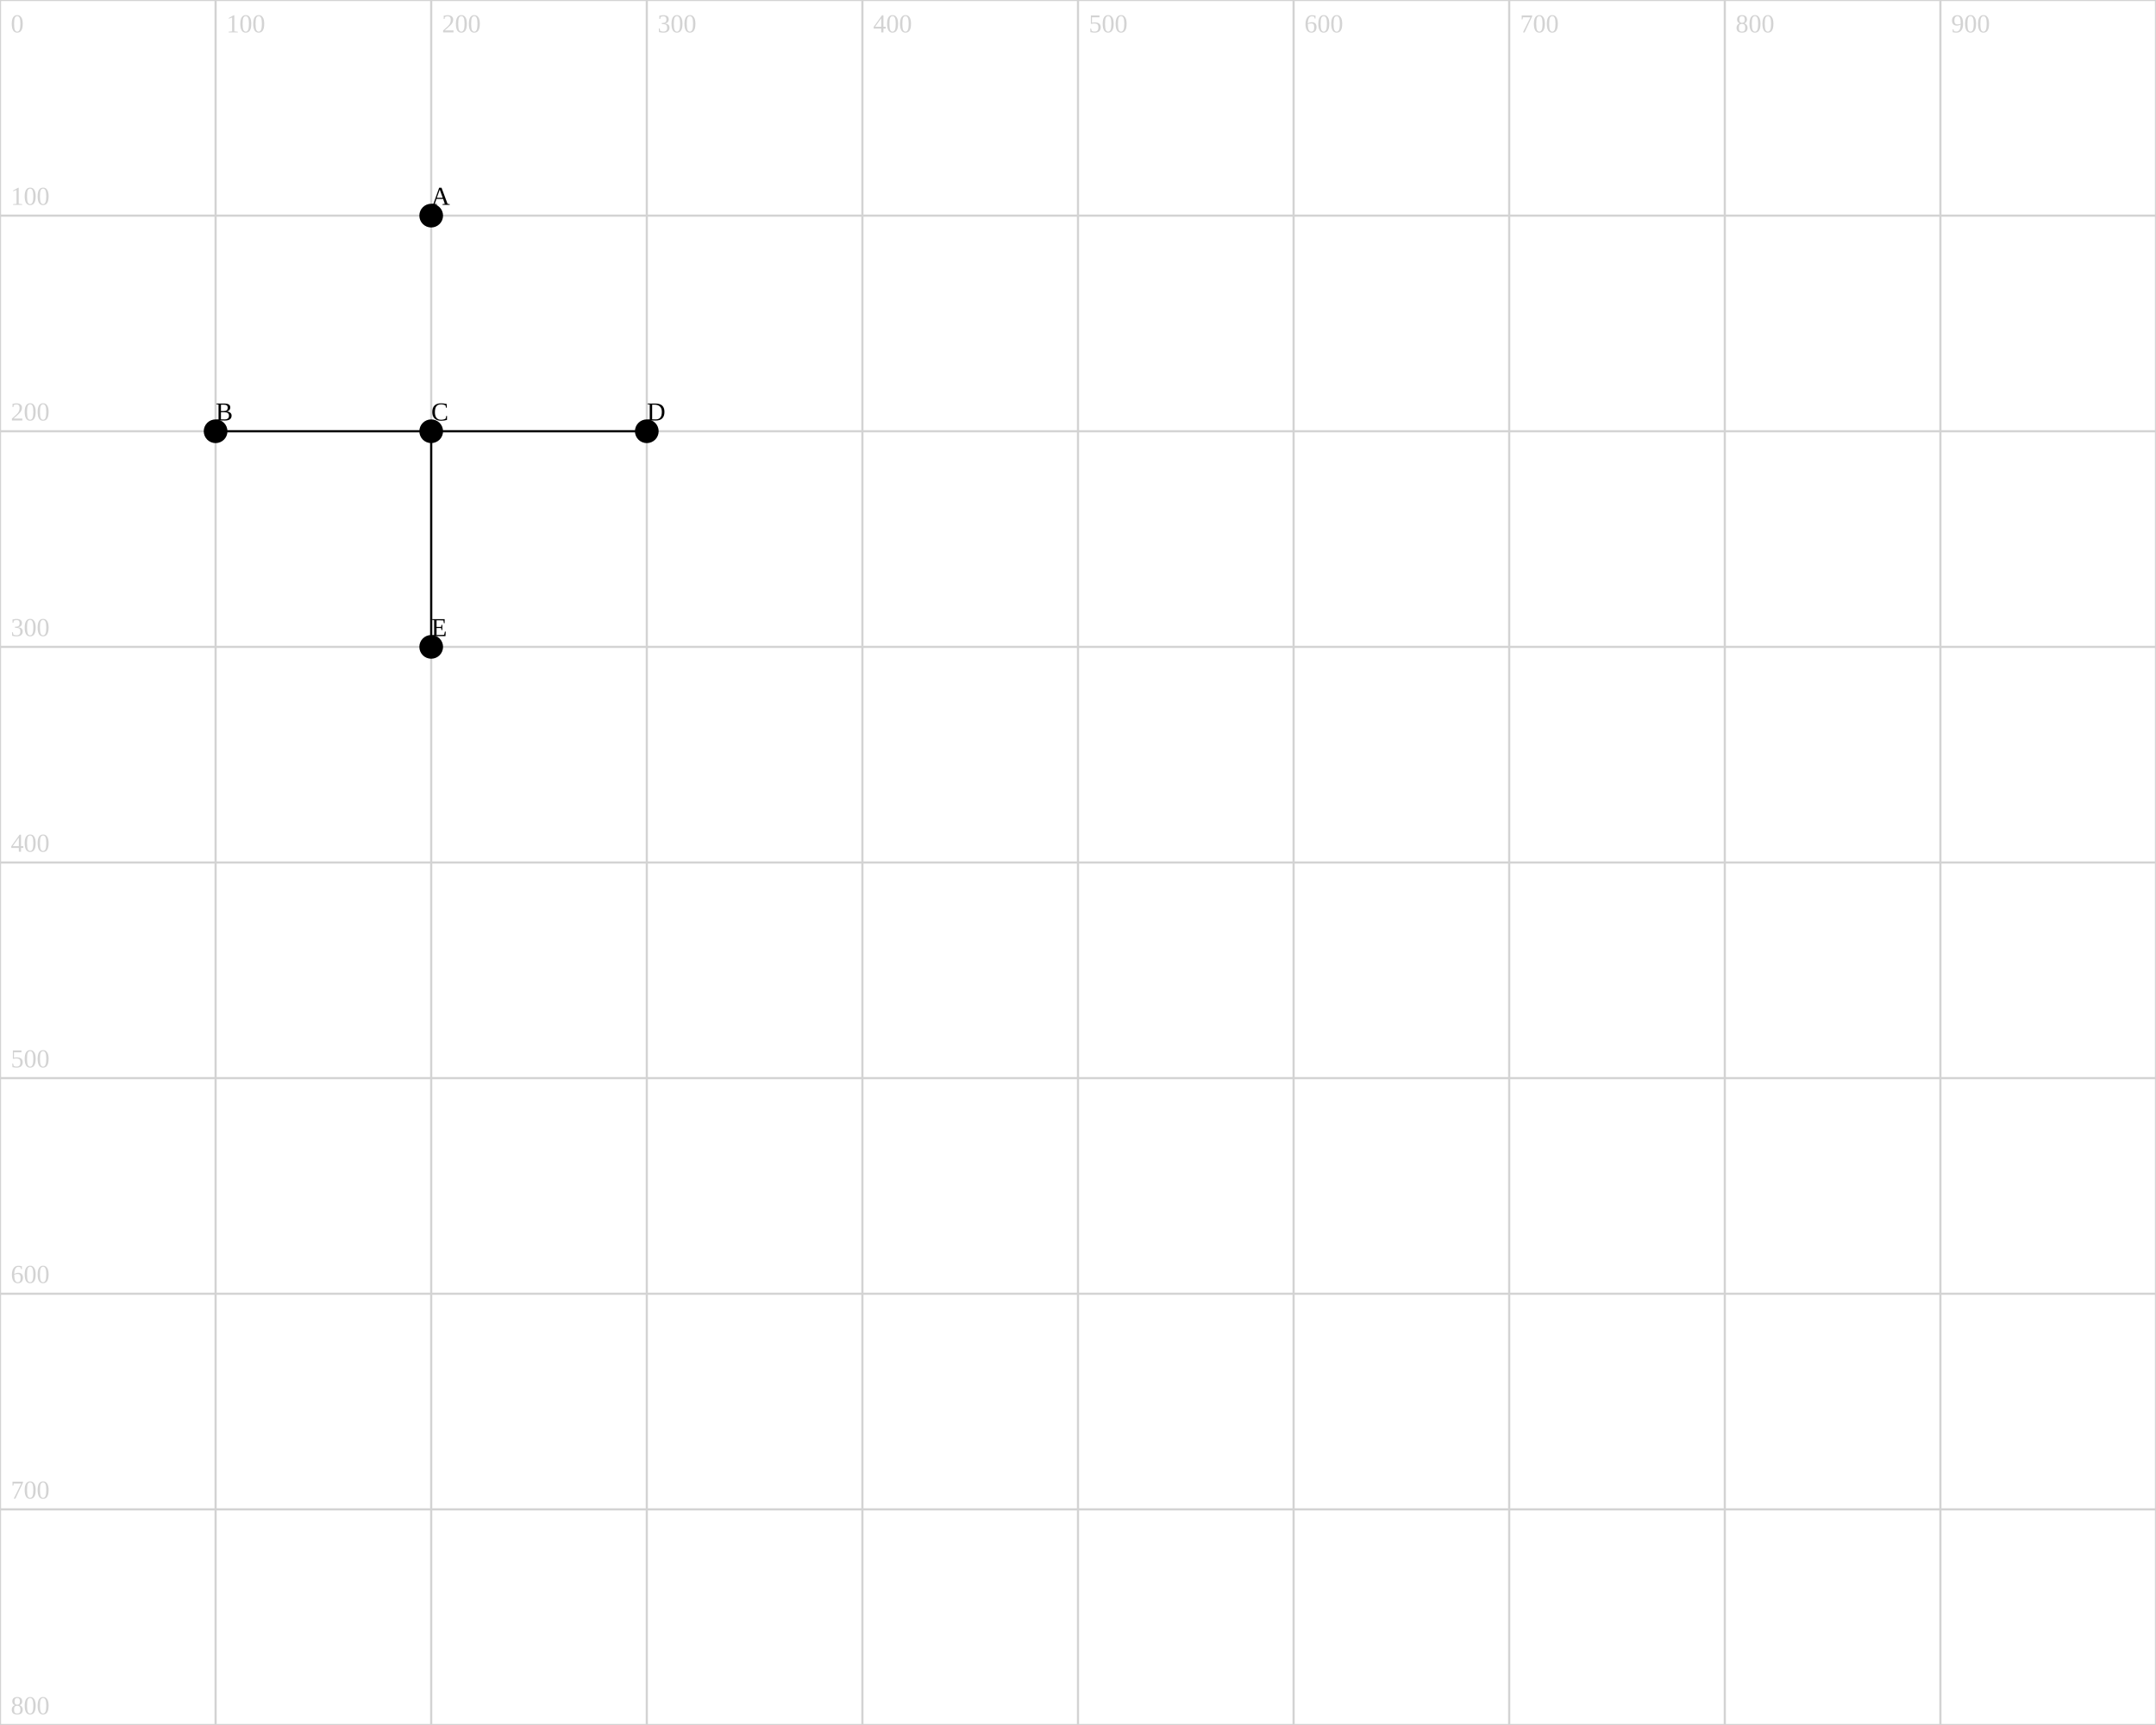
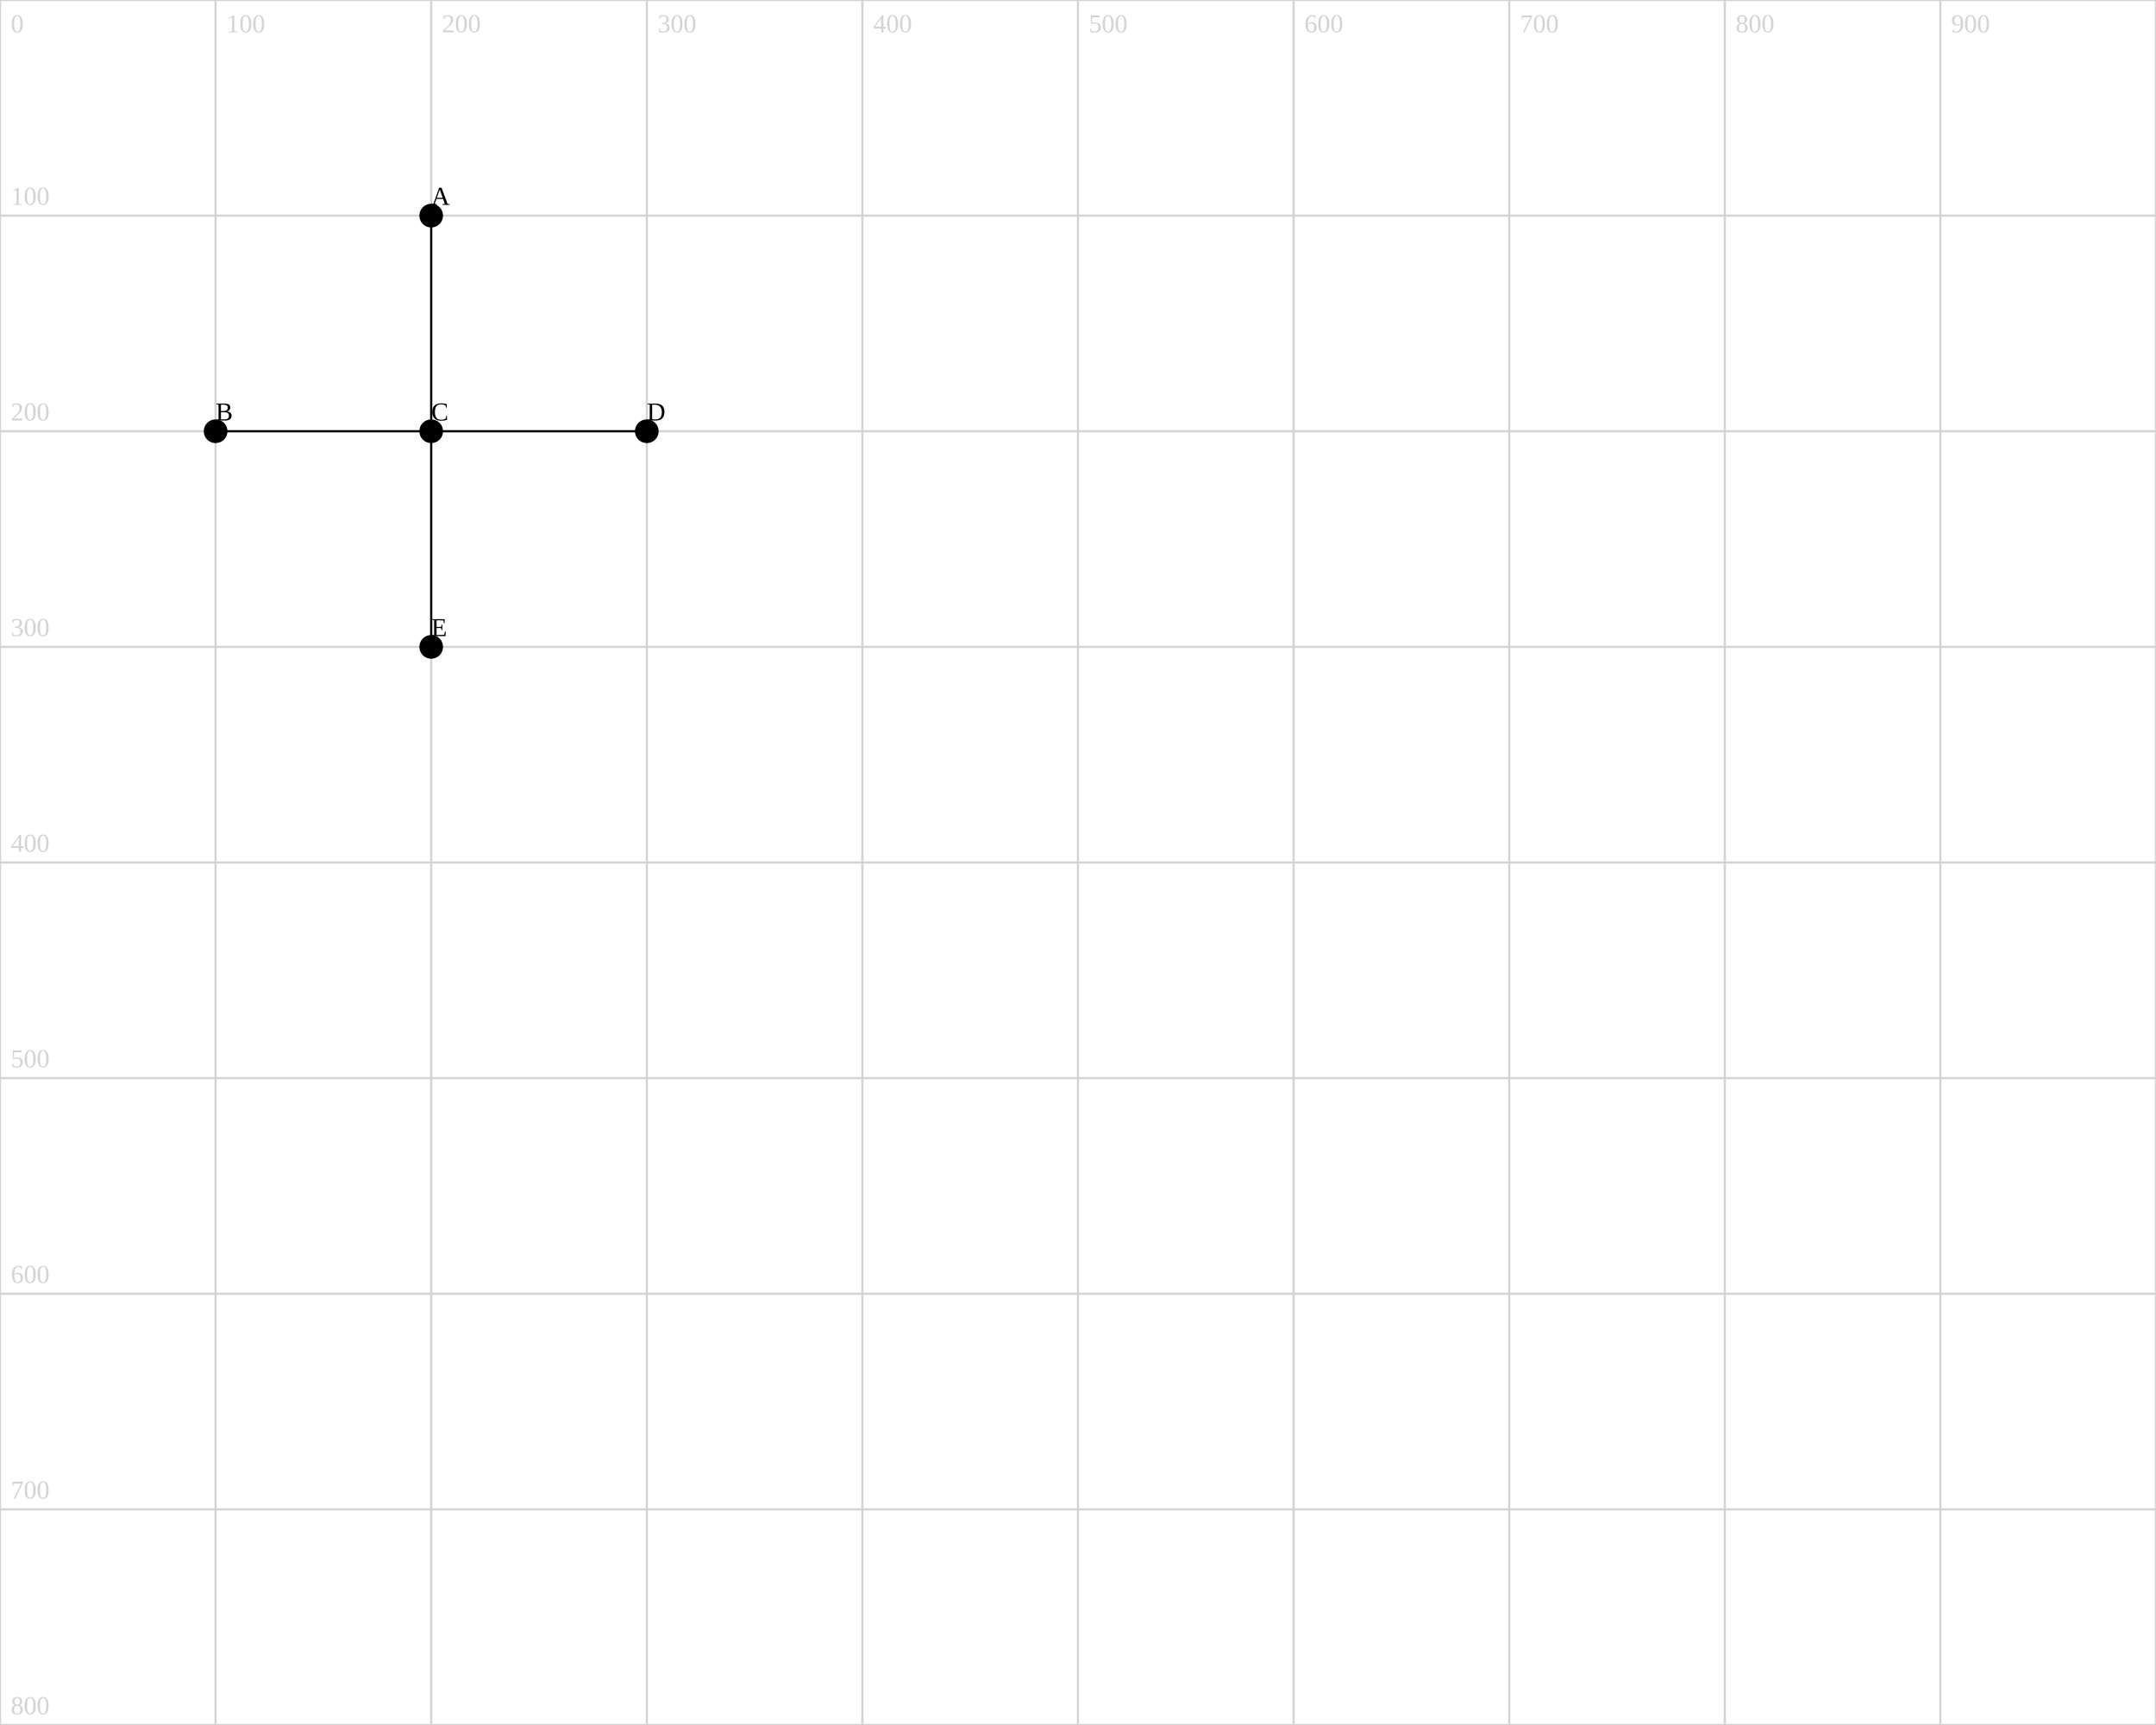
<svg xmlns="http://www.w3.org/2000/svg" version="1.1" width="1000" height="800">
  <line x1="0" y1="0" x2="1000" y2="0" stroke="lightgrey" />
  <text x="5" y="-5" fill="lightgrey">0</text>
  <line x1="0" y1="100" x2="1000" y2="100" stroke="lightgrey" />
  <text x="5" y="95" fill="lightgrey">100</text>
  <line x1="0" y1="200" x2="1000" y2="200" stroke="lightgrey" />
  <text x="5" y="195" fill="lightgrey">200</text>
  <line x1="0" y1="300" x2="1000" y2="300" stroke="lightgrey" />
  <text x="5" y="295" fill="lightgrey">300</text>
  <line x1="0" y1="400" x2="1000" y2="400" stroke="lightgrey" />
  <text x="5" y="395" fill="lightgrey">400</text>
  <line x1="0" y1="500" x2="1000" y2="500" stroke="lightgrey" />
  <text x="5" y="495" fill="lightgrey">500</text>
  <line x1="0" y1="600" x2="1000" y2="600" stroke="lightgrey" />
  <text x="5" y="595" fill="lightgrey">600</text>
  <line x1="0" y1="700" x2="1000" y2="700" stroke="lightgrey" />
  <text x="5" y="695" fill="lightgrey">700</text>
  <line x1="0" y1="800" x2="1000" y2="800" stroke="lightgrey" />
  <text x="5" y="795" fill="lightgrey">800</text>
  <line x1="0" y1="0" x2="0" y2="800" stroke="lightgrey" />
  <text x="5" y="15" fill="lightgrey">0</text>
  <line x1="100" y1="0" x2="100" y2="800" stroke="lightgrey" />
  <text x="105" y="15" fill="lightgrey">100</text>
  <line x1="200" y1="0" x2="200" y2="800" stroke="lightgrey" />
  <text x="205" y="15" fill="lightgrey">200</text>
  <line x1="300" y1="0" x2="300" y2="800" stroke="lightgrey" />
  <text x="305" y="15" fill="lightgrey">300</text>
  <line x1="400" y1="0" x2="400" y2="800" stroke="lightgrey" />
  <text x="405" y="15" fill="lightgrey">400</text>
  <line x1="500" y1="0" x2="500" y2="800" stroke="lightgrey" />
  <text x="505" y="15" fill="lightgrey">500</text>
  <line x1="600" y1="0" x2="600" y2="800" stroke="lightgrey" />
  <text x="605" y="15" fill="lightgrey">600</text>
  <line x1="700" y1="0" x2="700" y2="800" stroke="lightgrey" />
  <text x="705" y="15" fill="lightgrey">700</text>
  <line x1="800" y1="0" x2="800" y2="800" stroke="lightgrey" />
  <text x="805" y="15" fill="lightgrey">800</text>
  <line x1="900" y1="0" x2="900" y2="800" stroke="lightgrey" />
  <text x="905" y="15" fill="lightgrey">900</text>
  <line x1="1000" y1="0" x2="1000" y2="800" stroke="lightgrey" />
  <text x="1005" y="15" fill="lightgrey">1000</text>
  <circle cx="200" cy="100" r="5" fill="black" stroke="black" stroke-width="1" />
  <text x="200" y="95" fill="black">A</text>
  <circle cx="100" cy="200" r="5" fill="black" stroke="black" stroke-width="1" />
  <text x="100" y="195" fill="black">B</text>
  <circle cx="200" cy="200" r="5" fill="black" stroke="black" stroke-width="1" />
  <text x="200" y="195" fill="black">C</text>
  <circle cx="300" cy="200" r="5" fill="black" stroke="black" stroke-width="1" />
  <text x="300" y="195" fill="black">D</text>
  <circle cx="200" cy="300" r="5" fill="black" stroke="black" stroke-width="1" />
  <text x="200" y="295" fill="black">E</text>
+   <line x1="200" y1="100" x2="200" y2="200" stroke="black" />
  <line x1="100" y1="200" x2="200" y2="200" stroke="black" />
  <line x1="200" y1="200" x2="300" y2="200" stroke="black" />
  <line x1="200" y1="200" x2="200" y2="300" stroke="black" />
</svg>
